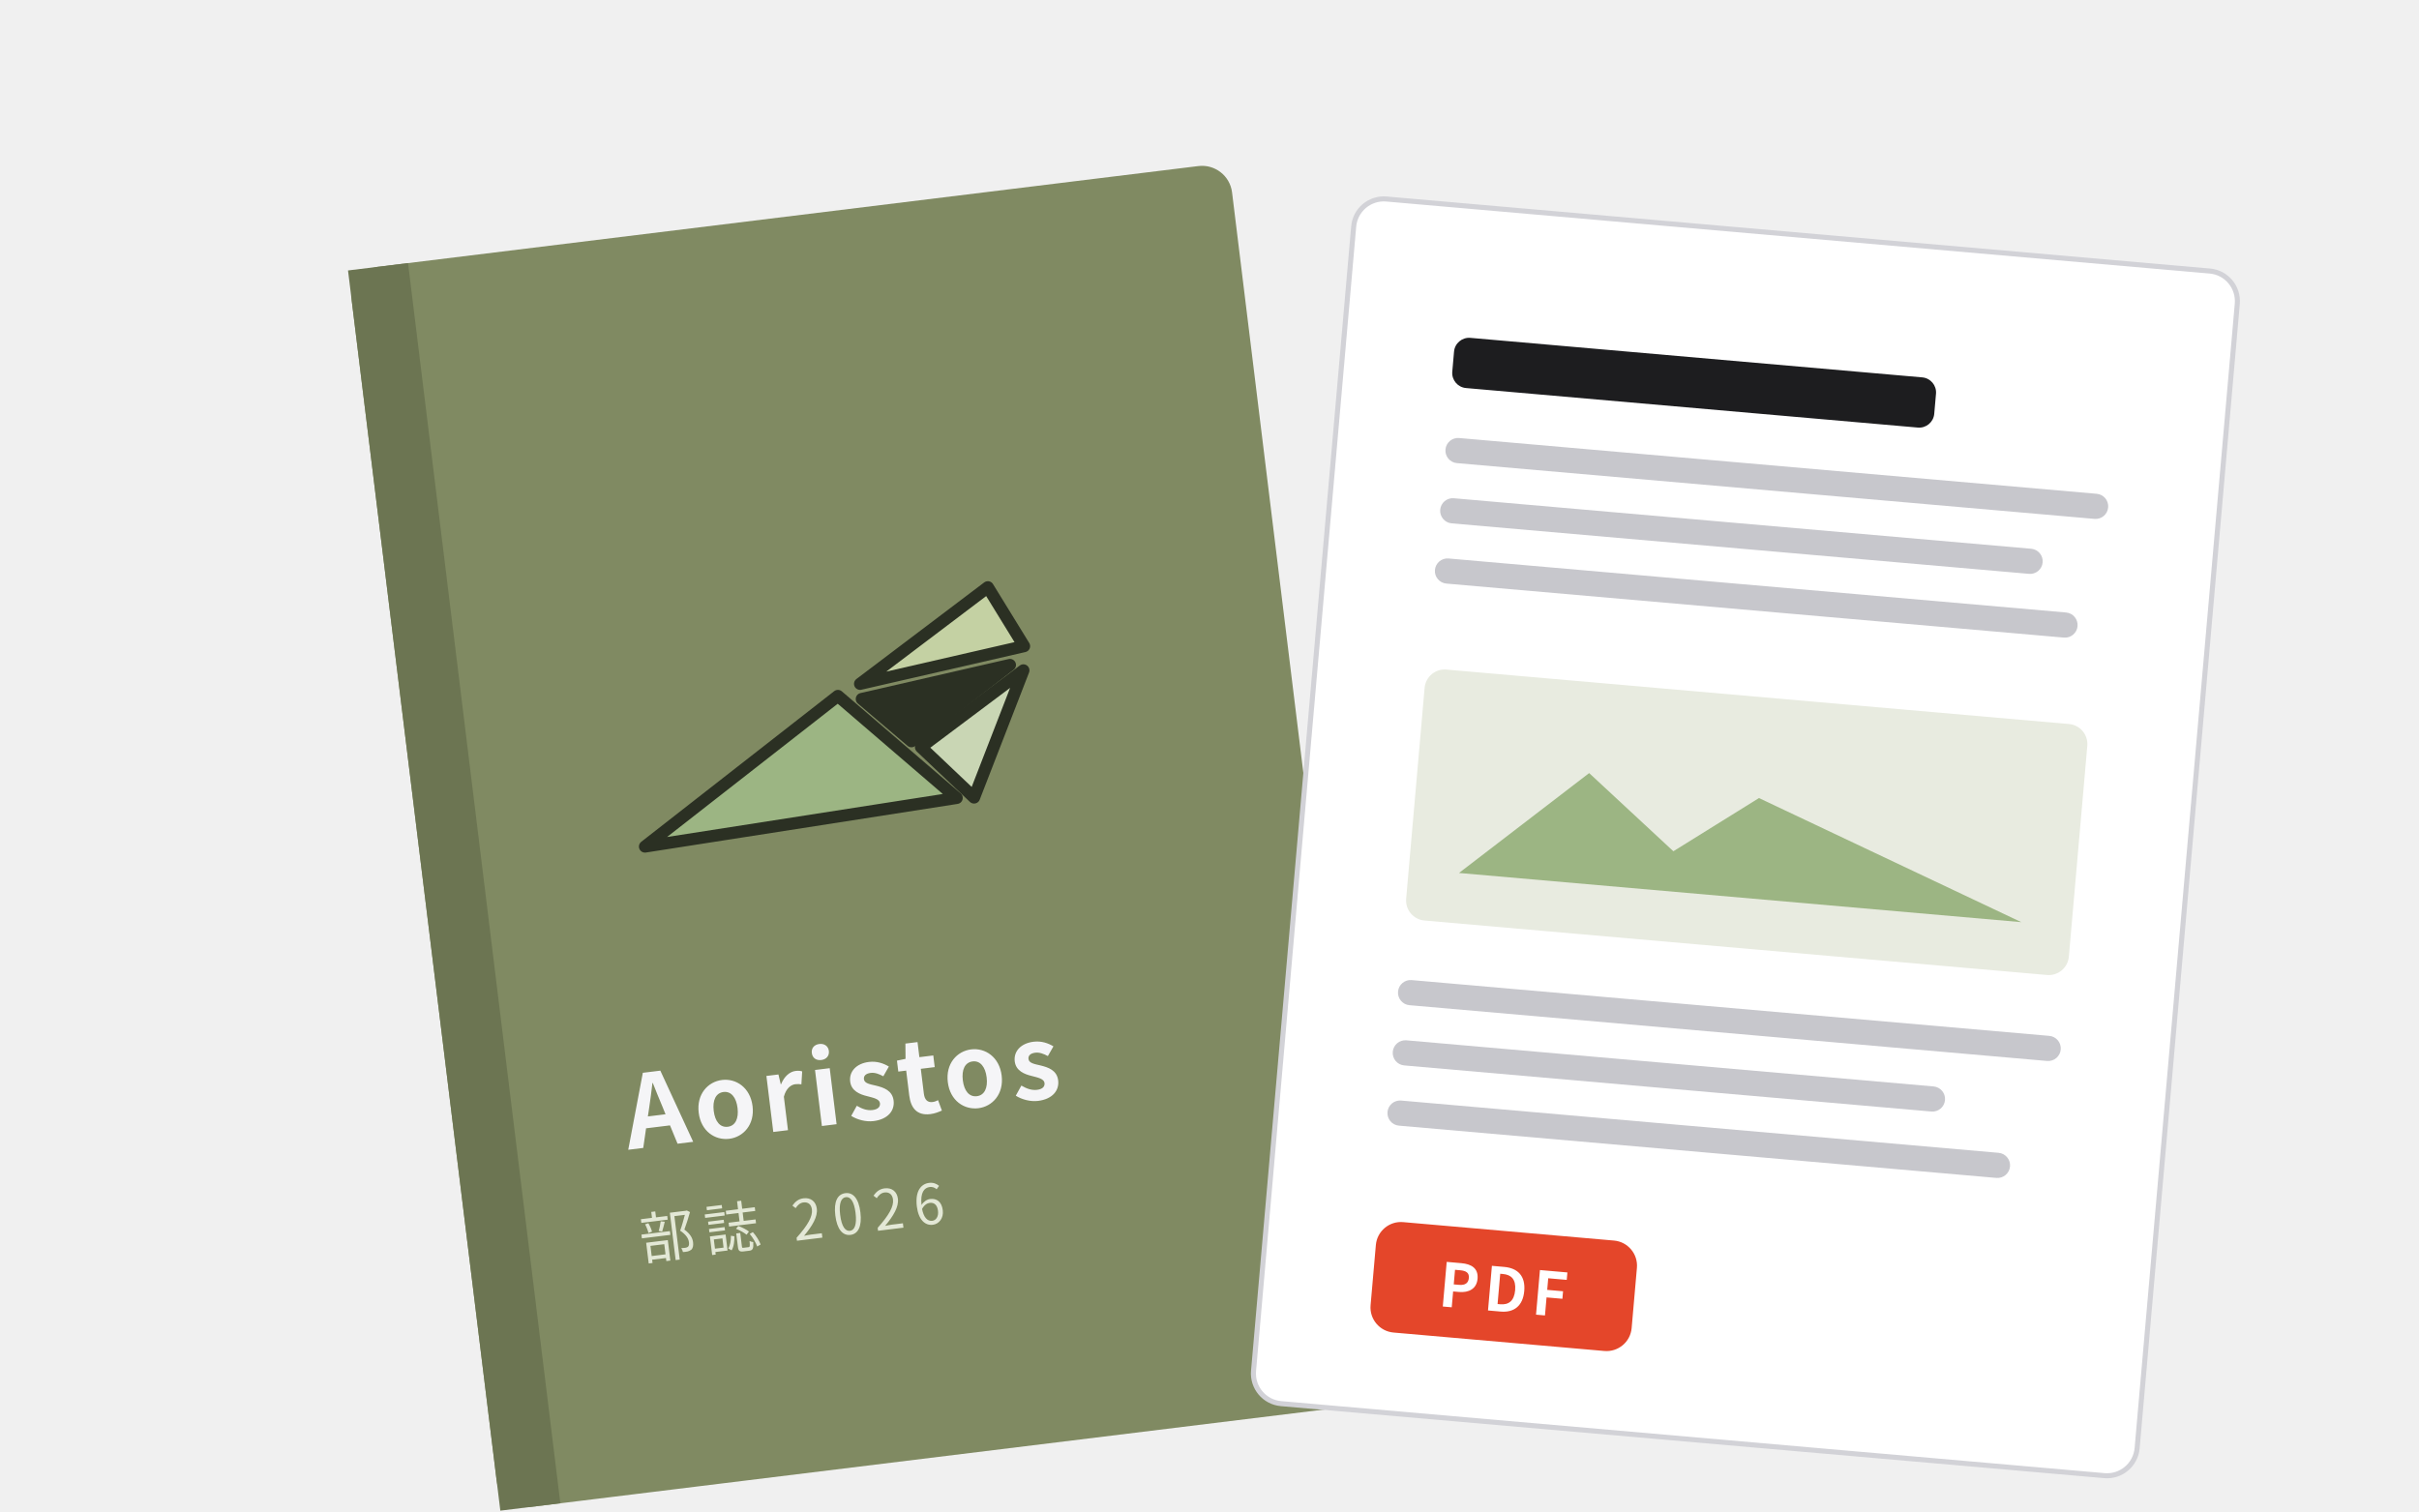
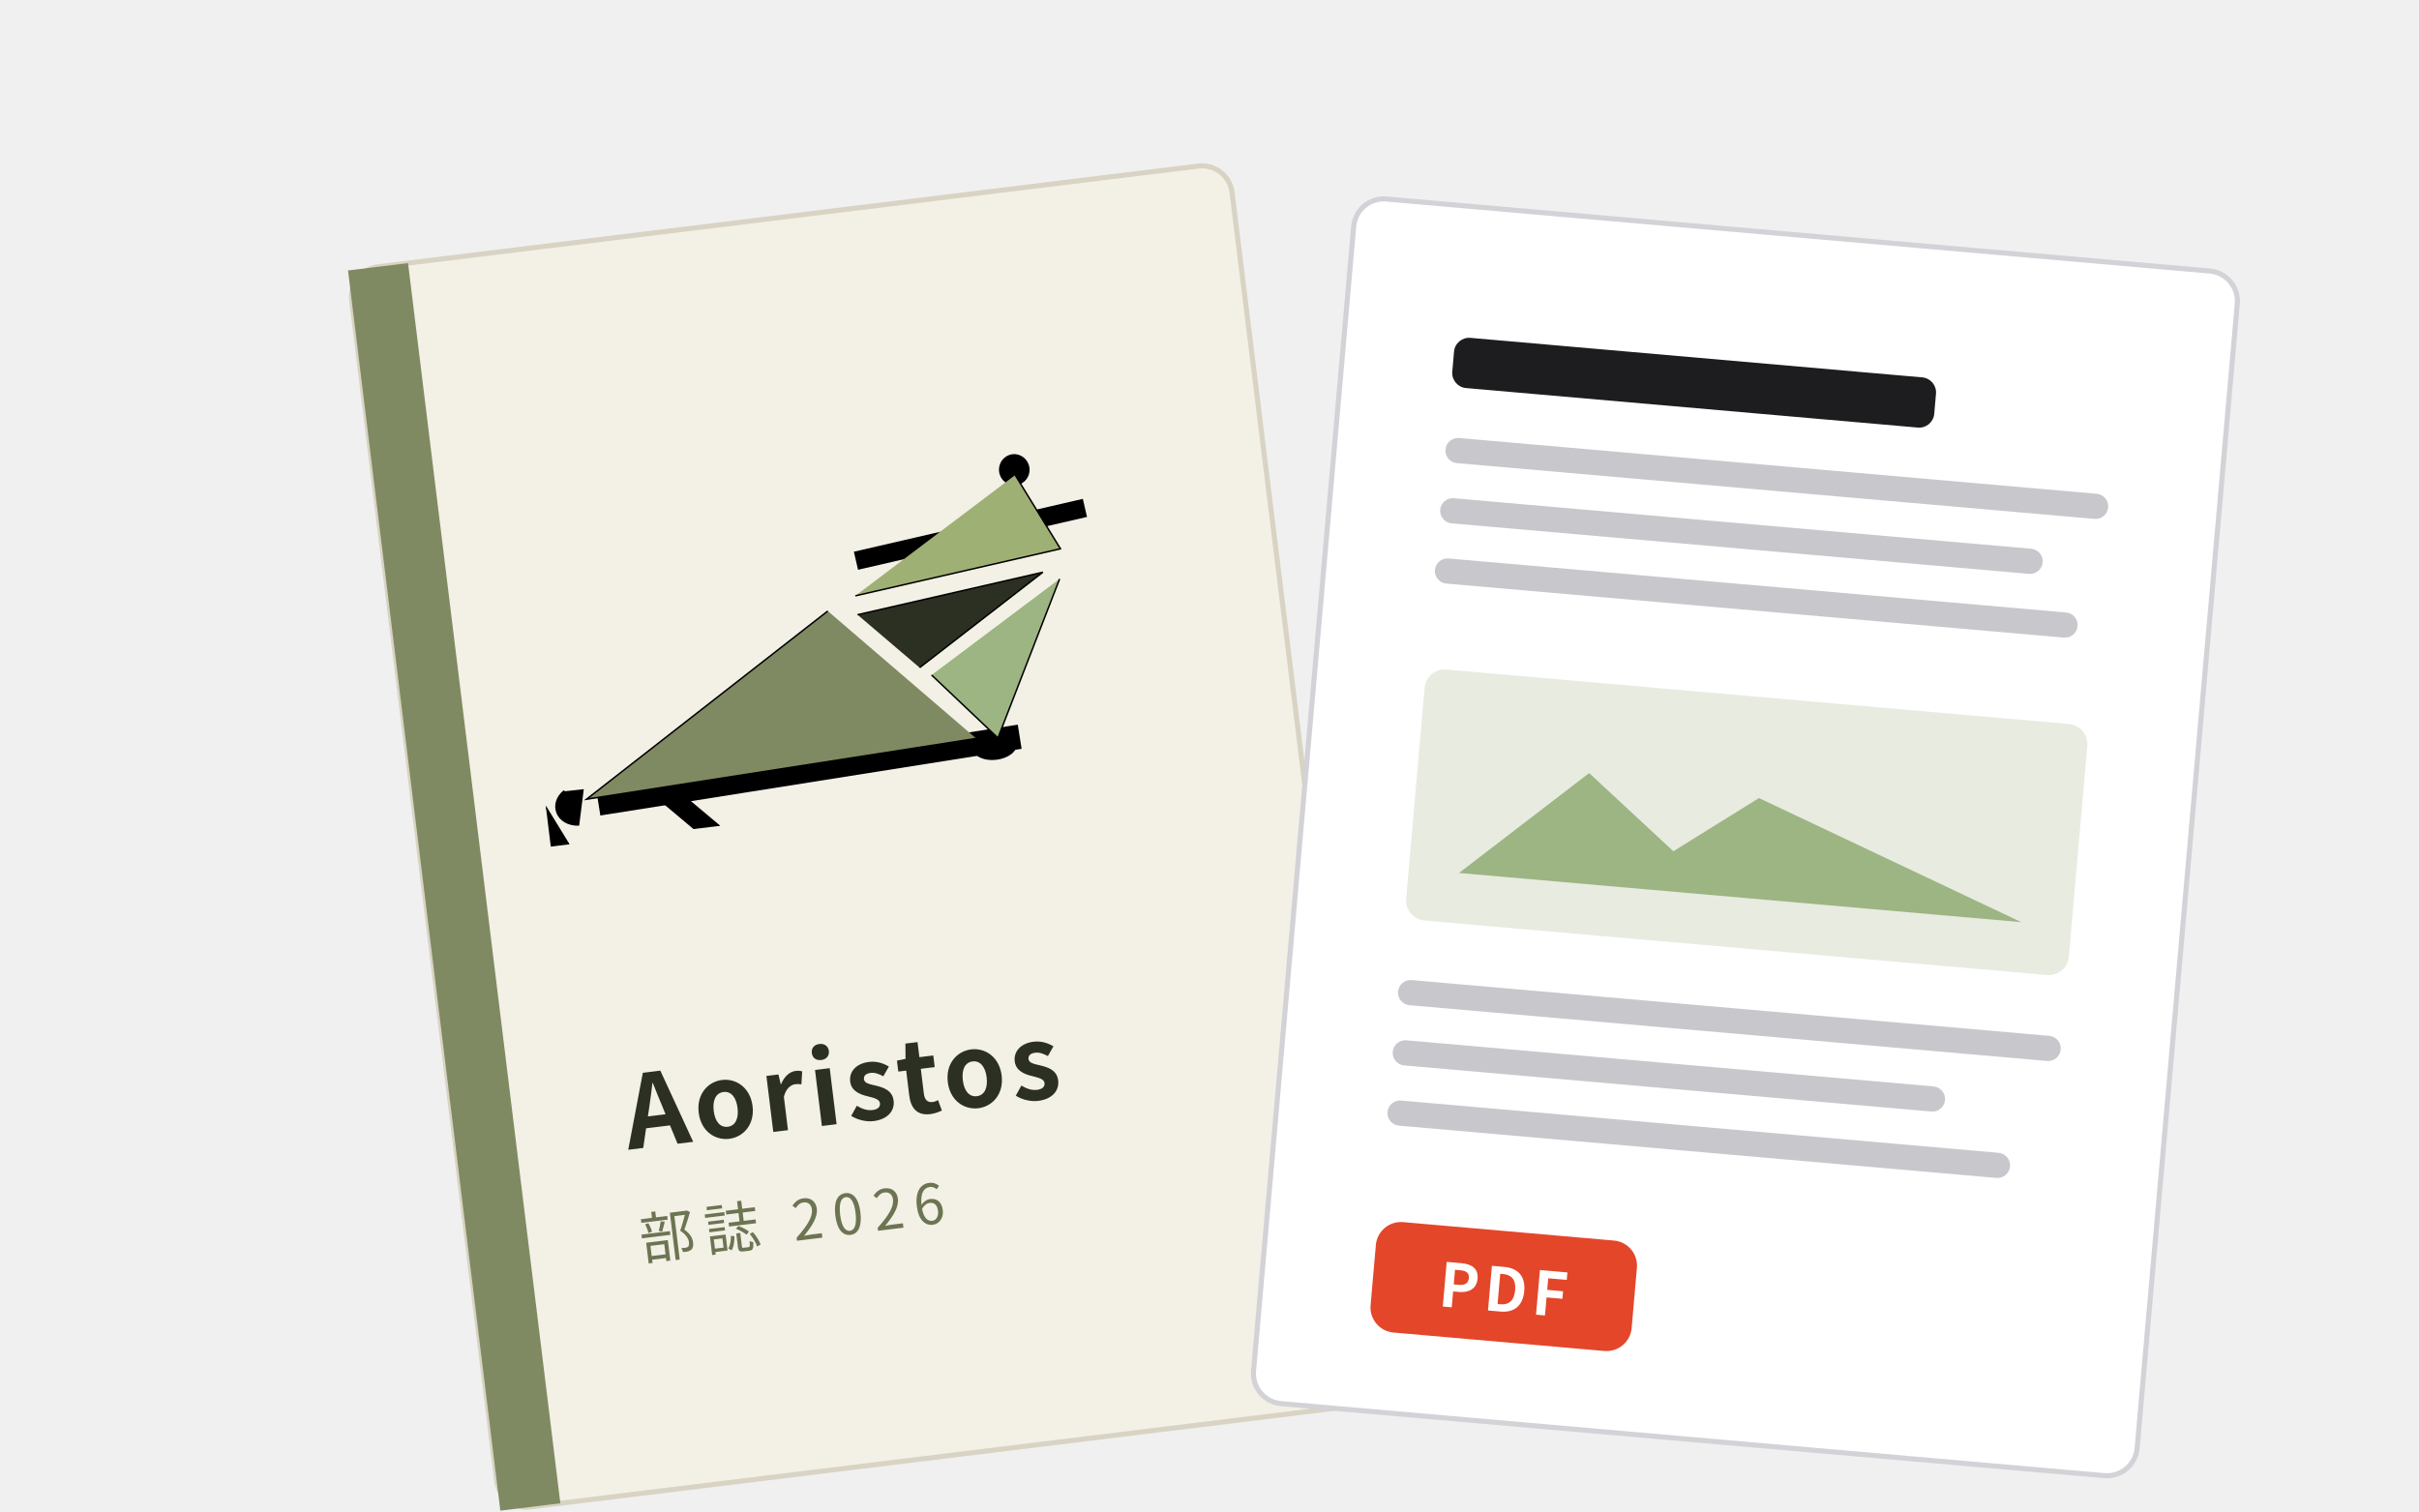
<svg xmlns="http://www.w3.org/2000/svg" viewBox="0 0 480 300" font-family="-apple-system, BlinkMacSystemFont, 'Hiragino Sans', 'Noto Sans CJK JP', sans-serif">
  <g transform="translate(-28 0) rotate(-7 200 170)">
-     <rect x="112" y="42" width="176" height="248" rx="6" fill="#808a62" />
-     <rect x="112" y="42" width="12" height="248" fill="#6c7552" />
-     <g transform="translate(150 96) scale(.24)" stroke="#2b3023" stroke-width="10" stroke-linejoin="round">
-       <path d="M200.8 173.6 27.3 277.8 288 269.3Z" fill="#9cb583" />
-       <path d="M263.8 224 302.3 270.7 355.6 171.3Z" fill="#c9d6b4" />
-       <path d="M220.1 178.5 345.1 165.5 256.6 218.2Z" fill="#2b3023" />
-       <path d="M220.2 165.9 358.6 151.5 334.8 99.5Z" fill="#c4d1a3" />
-     </g>
-     <text x="146" y="222" fill="#f5f5f7" font-size="20" font-weight="700" letter-spacing="1">Aoristos</text>
-     <text x="146" y="244" fill="#e3e8d6" font-size="11" letter-spacing="2">部誌 2026</text>
+     <rect x="112" y="42" width="176" height="248" rx="6" fill="#f3f0e6" stroke="#d8d3c3" />
+     <rect x="112" y="42" width="12" height="248" fill="#808a62" />
+     <svg x="138" y="92" width="132" height="68.4" viewBox="0 78 440 228">
+       <rect x="27.763" y="148.632" width="362.816" height="12.619" style="stroke: rgb(0, 0, 0); transform-origin: 209.171px 154.941px;" transform="matrix(-0.8660251, 0.500001, -0.500001, -0.8660251, -35.14499, 30.0261)" />
+       <rect x="174.318" y="233.495" width="201.593" height="11.163" style="stroke: rgb(0, 0, 0); transform-origin: 275.114px 239.076px;" transform="matrix(0.414561, 0.9100211, -0.9112089, 0.411954, 105.4024, -52.15685)" />
+       <rect x="-4.3" y="420.178" width="281.104" height="15.173" style="stroke: rgb(0, 0, 0); transform-origin: 136.252px 427.764px;" transform="matrix(0.9993911, -0.03490001, 0.03490001, 0.9993911, 24.63229, -146.1679)" />
+       <rect x="108.63" y="87.83" width="155.513" height="12.044" style="stroke: rgb(0, 0, 0); transform-origin: 186.387px 93.852px;" transform="matrix(0.6819979, 0.731354, -0.731354, 0.6819979, 66.66881, 128.3122)" />
+       <rect x="267.772" y="228.584" width="132.08" height="12.104" style="stroke: rgb(0, 0, 0); transform-origin: 333.812px 234.636px;" transform="matrix(-0.4634731, 0.886111, -0.8505421, -0.531477, 4.612399, -18.38873)" />
+       <ellipse style="stroke: rgb(0, 0, 0);" cx="334.662" cy="95.896" rx="9.621" ry="9.825" />
+       <ellipse style="stroke: rgb(0, 0, 0);" cx="299.597" cy="276.08" rx="14.041" ry="8.334" />
+       <rect x="207.732" y="159.834" width="154.426" height="11.26" style="stroke: rgb(0, 0, 0); transform-origin: 284.945px 165.464px;" transform="matrix(0.9945223, -0.104528, 0.104528, 0.9945223, 0.000003935611, 0.0001884754)" />
+       <rect x="88.573" y="165.688" width="129.077" height="9.538" style="stroke: rgb(0, 0, 0); transform-origin: 153.111px 170.457px;" transform="matrix(-0.8660261, 0.5, -0.5, -0.8660261, 159.4334, 19.89273)" />
+       <path style="stroke: rgb(0, 0, 0); fill: rgb(128, 138, 98);" d="M 200.835 173.647 L 27.318 277.757 L 287.997 269.283" />
+       <path style="stroke: rgb(0, 0, 0); fill: rgb(156, 181, 131);" d="M 263.836 224.041 L 302.316 270.717 L 355.612 171.256" />
+       <path style="stroke: rgb(0, 0, 0); fill: rgb(43, 48, 35);" d="M 220.074 178.481 L 345.145 165.502 L 256.567 218.233" />
+       <path style="stroke: rgb(0, 0, 0); fill: rgb(159, 176, 116);" d="M 220.167 165.881 L 358.587 151.51 L 334.835 99.462" />
+       <path style="stroke: rgb(0, 0, 0);" d="M 13.359 270.45 C 2.042 277.293 5.144 292.57 20.253 294.087" />
+       <path style="stroke: rgb(0, 0, 0);" d="M 12.697 271.304 L 25.657 271.433 L 19.947 293.952" />
+     </svg>
+     <text x="146" y="222" fill="#2b3023" font-size="20" font-weight="700" letter-spacing="1">Aoristos</text>
+     <text x="146" y="244" fill="#6c7552" font-size="11" letter-spacing="2">部誌 2026</text>
  </g>
  <g transform="translate(44 0) rotate(5 300 170)">
    <rect x="214" y="46" width="176" height="240" rx="6" fill="#fff" stroke="#d2d2d7" />
    <rect x="236" y="72" width="96" height="10" rx="3" fill="#1d1d1f" />
    <rect x="236" y="92" width="132" height="5" rx="2.5" fill="#c7c7cc" />
    <rect x="236" y="104" width="120" height="5" rx="2.5" fill="#c7c7cc" />
    <rect x="236" y="116" width="128" height="5" rx="2.5" fill="#c7c7cc" />
    <rect x="236" y="138" width="132" height="50" rx="4" fill="#e8ebe0" />
    <path d="M246 178 270 156 288 170 304 158 358 178Z" fill="#9cb583" />
    <rect x="236" y="200" width="132" height="5" rx="2.5" fill="#c7c7cc" />
    <rect x="236" y="212" width="110" height="5" rx="2.5" fill="#c7c7cc" />
    <rect x="236" y="224" width="124" height="5" rx="2.5" fill="#c7c7cc" />
    <rect x="236" y="248" width="52" height="22" rx="5" fill="#e4462a" />
    <text x="262" y="264" text-anchor="middle" fill="#fff" font-size="12" font-weight="700" letter-spacing="1">PDF</text>
  </g>
</svg>
